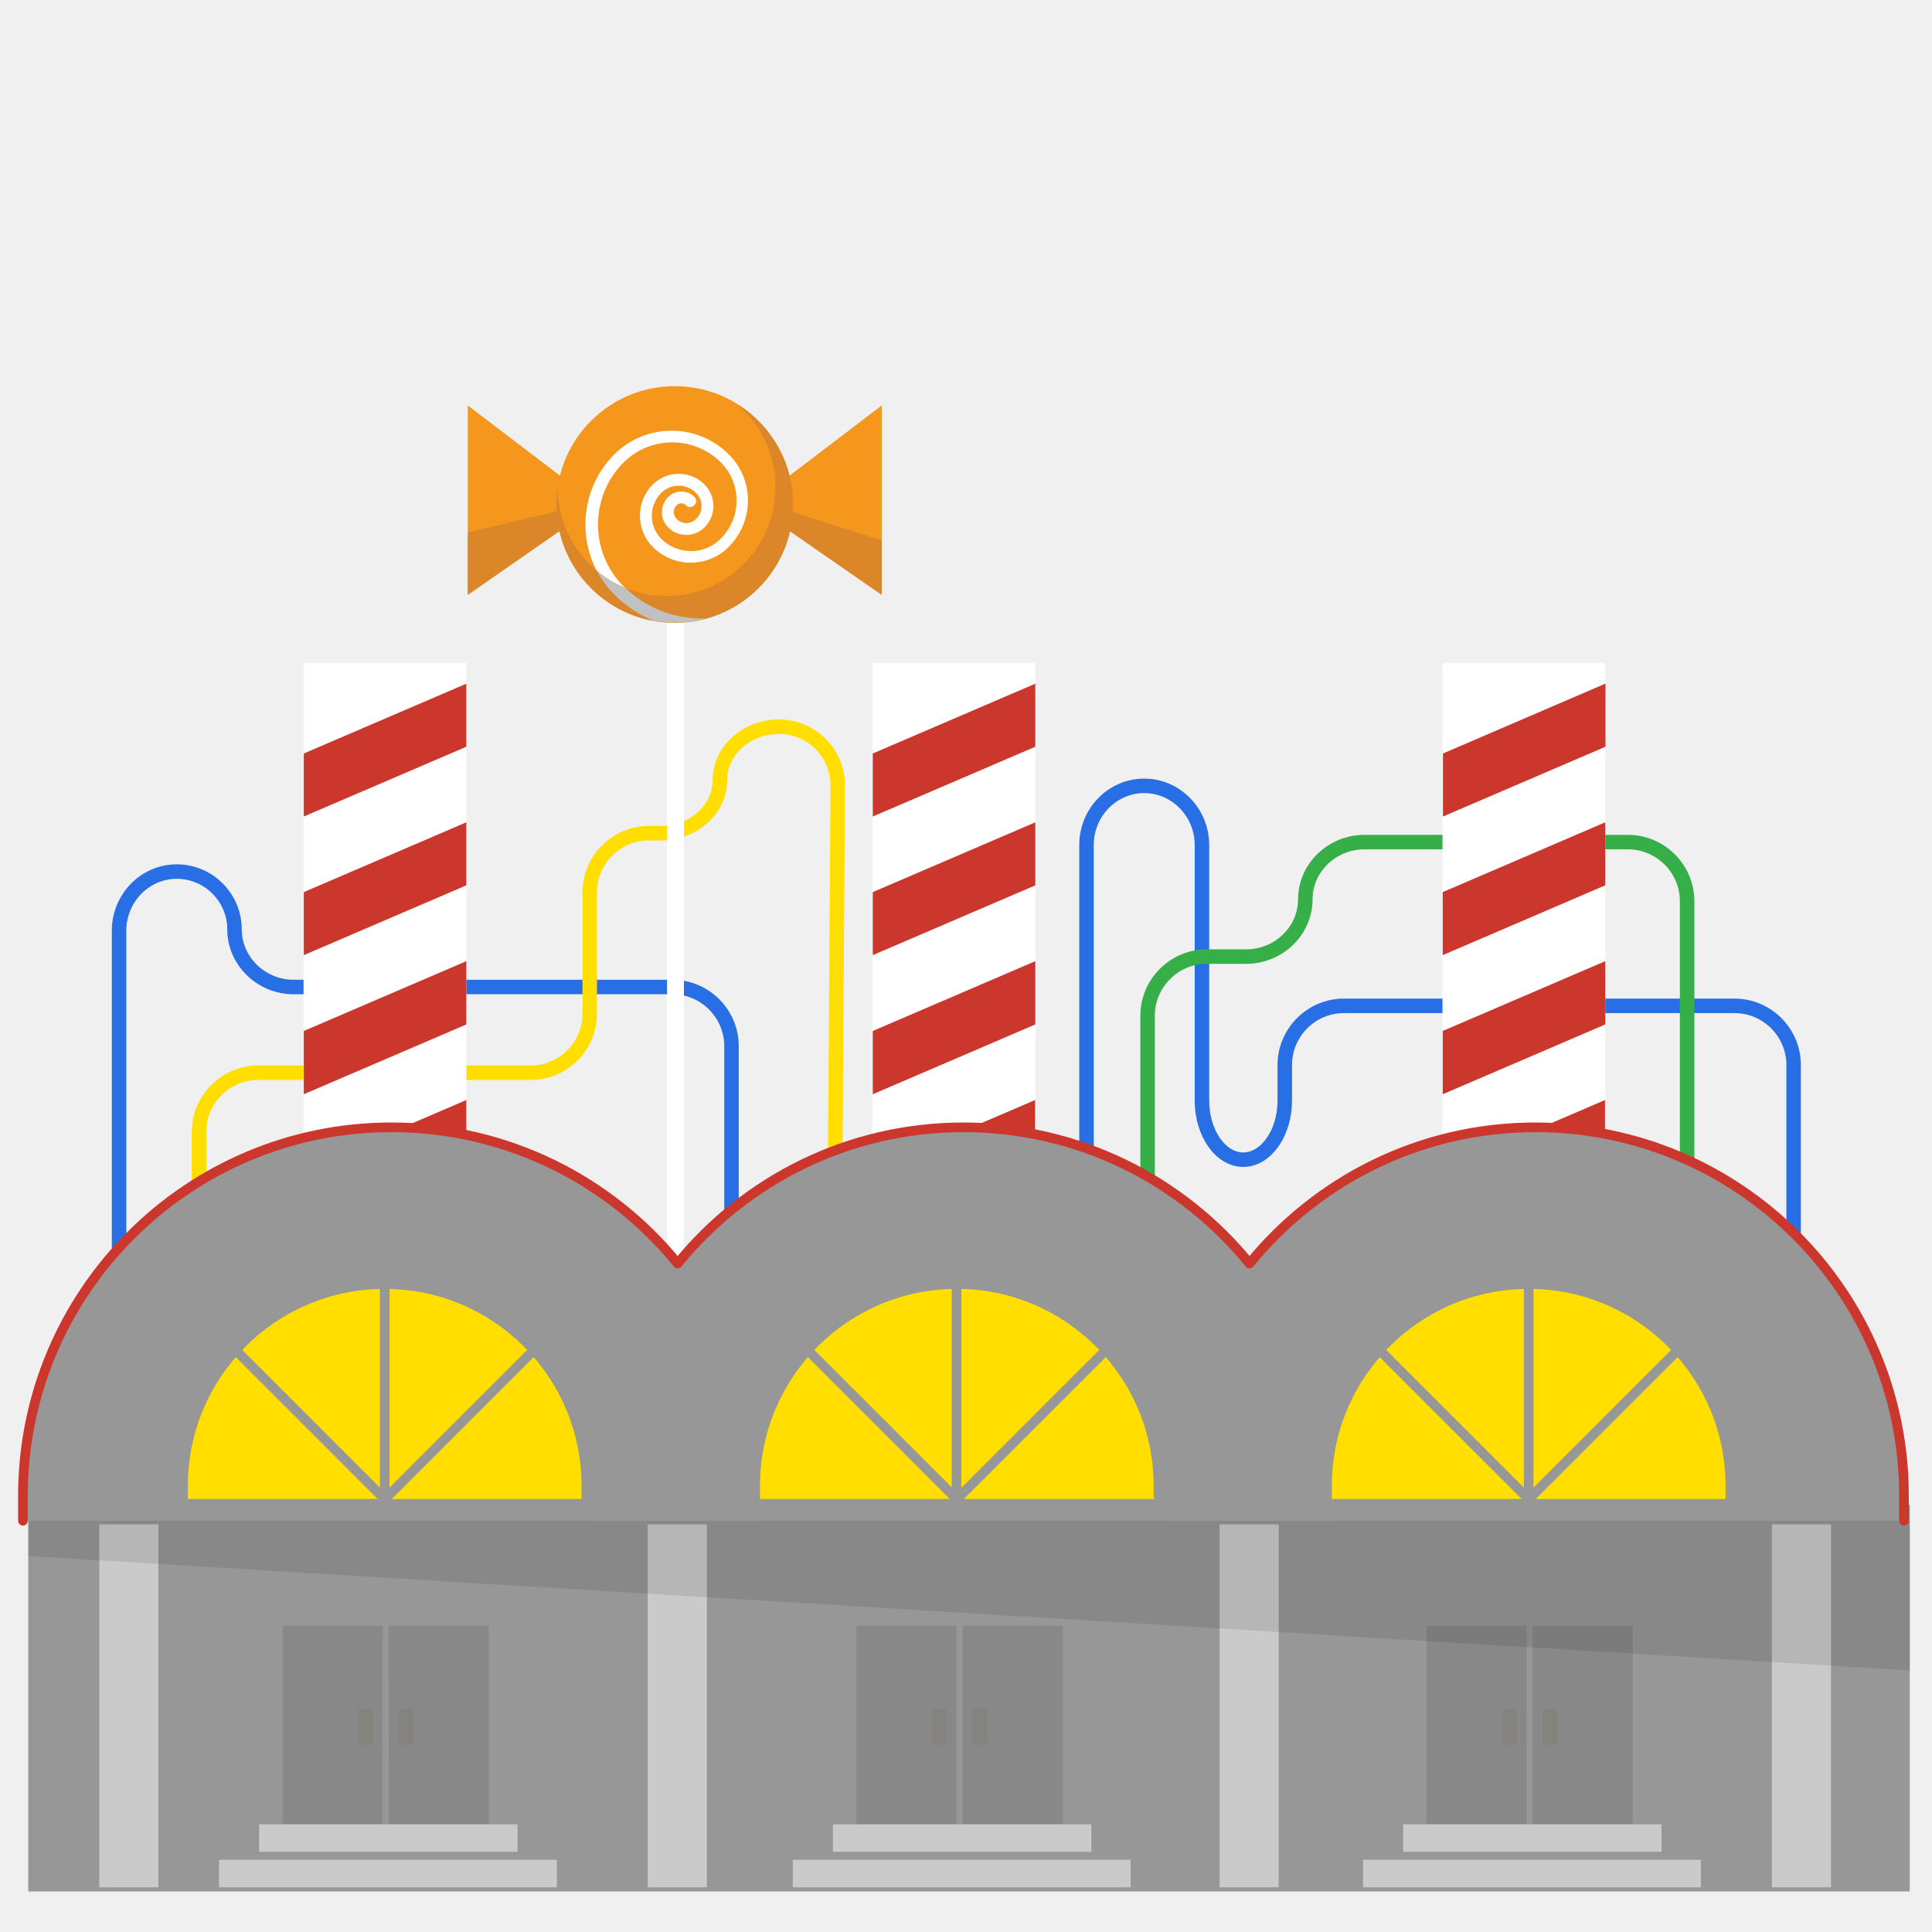
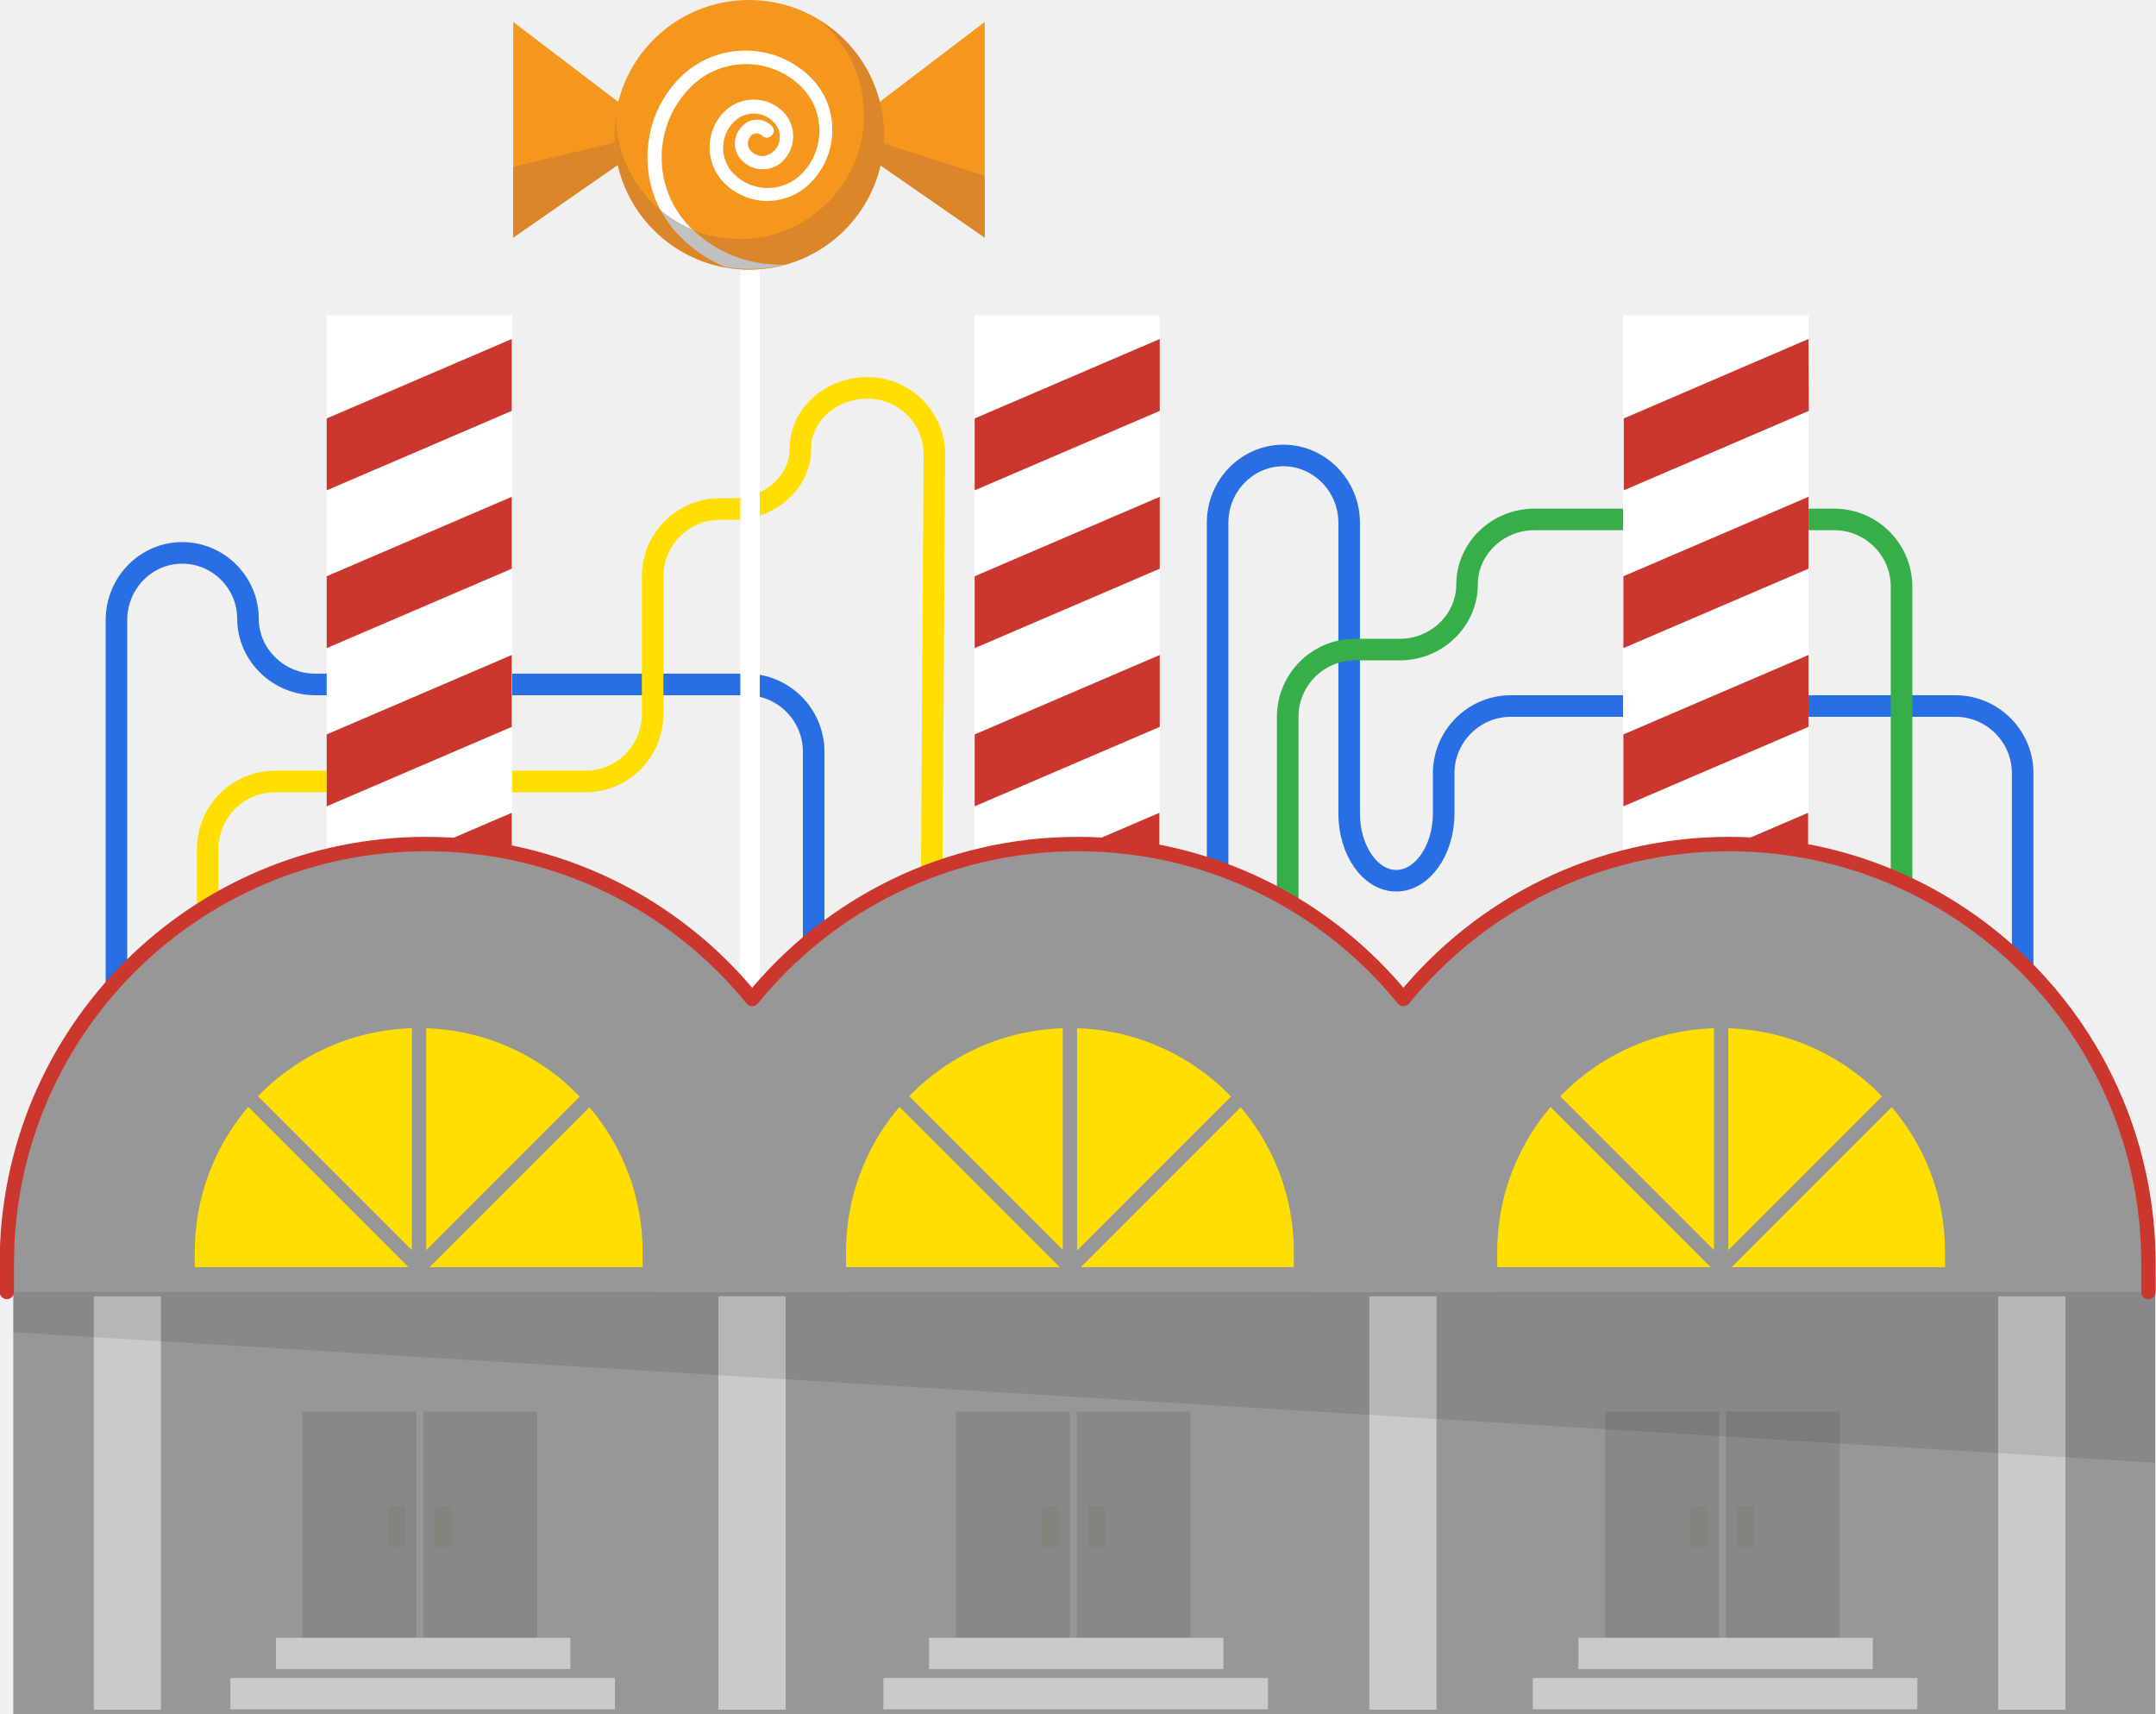
- <svg xmlns="http://www.w3.org/2000/svg" xmlns:xlink="http://www.w3.org/1999/xlink" version="1.1" id="Layer_1" x="0px" y="0px" viewBox="0 0 800 800" enable-background="new 0 0 800 800" xml:space="preserve">
-   <path fill="#979797" d="M11.7 623.1h779.1v160.1H11.7V623.1z" />
-   <path fill="#CACACA" d="M41.1 631.2h24.5v150.3H41.1V631.2z M268.2 631.2h24.5v150.3h-24.5V631.2z M505 631.2h24.5v150.3H505V631.2z M733.7 631.2h24.5v150.3h-24.5L733.7 631.2L733.7 631.2z" />
-   <path opacity="0.1" enable-background="new    " d="M790.9 691.7L11.7 644.3v-21.2h779.1V691.7L790.9 691.7z" />
-   <path fill="#F5961D" d="M234.7 199.1l-41-31.2v78.4l45.9-31.9L234.7 199.1L234.7 199.1z" />
-   <path fill="#DA8629" enable-background="new    " d="M234.7 210.7l-41 9.8v25.8l45.9-31.9L234.7 210.7L234.7 210.7z" />
-   <path fill="#F5961D" d="M324.1 199.1l41-31.2v78.4l-46-31.9L324.1 199.1L324.1 199.1z" />
-   <path fill="#DA8629" enable-background="new    " d="M324.1 210.7l41 13.1v22.5l-46-31.9L324.1 210.7L324.1 210.7z" />
+ <svg xmlns="http://www.w3.org/2000/svg" xmlns:xlink="http://www.w3.org/1999/xlink" version="1.1" id="Layer_1" x="0px" y="0px" viewBox="5.3 212.3 599.9 476.8" enable-background="new 5.3 212.3 599.9 476.8" xml:space="preserve">
+   <path fill="#979797" d="M9 566.7h596v122.5H9V566.7z" />
+   <path fill="#CACACA" d="M31.4 572.9h18.7v115H31.4V572.9z M205.2 572.9h18.7v115h-18.7V572.9z M386.3 572.9h18.7v115h-18.7V572.9z M561.3 572.9H580v115h-18.7V572.9L561.3 572.9z" />
+   <path opacity="0.1" enable-background="new    " d="M605 619.2L9 582.9v-16.2h596L605 619.2L605 619.2z" />
+   <path fill="#F5961D" d="M179.5 242.3l-31.4-23.9v60l35.1-24.4L179.5 242.3L179.5 242.3z" />
+   <path fill="#DA8629" d="M179.5 251.2l-31.4 7.5v19.7l35.1-24.4L179.5 251.2L179.5 251.2z" />
+   <path fill="#F5961D" d="M247.9 242.3l31.4-23.9v60L244.1 254L247.9 242.3L247.9 242.3z" />
+   <path fill="#DA8629" d="M247.9 251.2l31.4 10v17.2L244.1 254L247.9 251.2L247.9 251.2z" />
  <g>
-     <path fill="none" stroke="#286EE4" stroke-width="6" stroke-miterlimit="10" d="M49.3 544.7V385.4c0-13.5 10.7-24.5 23.9-24.5 s23.9 10.8 23.9 23.9c0 13.1 11 23.9 24.5 23.9h156.8c13.5 0 24.5 11 24.5 24.5v89.4c0 13.5 11 24.5 24.5 24.5h98 c13.5 0 24.5-11 24.5-24.5V349.9c0-13.5 10.7-24.5 23.9-24.5c13.1 0 23.9 11 23.9 24.5v105.8c0 13.5 7.7 24.5 17.1 24.5 c9.4 0 17.2-11 17.2-24.5V441c0-13.5 11-24.5 24.5-24.5h161.7c13.5 0 24.5 11 24.5 24.5v134.8" />
-     <path fill="none" stroke="#36AF49" stroke-width="6" stroke-miterlimit="10" d="M698.6 514.5V373.2c0-13.5-11-24.5-24.5-24.5H565 c-13.5 0-24.5 10.7-24.5 23.7c0 13-11 23.7-24.5 23.7h-16.3c-13.5 0-24.5 11-24.5 24.5v93.9" />
-     <path fill="none" stroke="#FFDE00" stroke-width="6" stroke-miterlimit="10" d="M345.8 489.6l1.1-164.2 c0.1-13.5-10.9-24.5-24.3-24.5c-13.5 0-24.5 9.9-24.5 22.1s-11 22-24.5 22h-4.9c-13.5 0-24.5 11-24.5 24.5v50.2 c0 13.5-11 24.5-24.5 24.5H106.9c-13.5 0-24.5 11-24.5 24.5v41.7" />
+     <path fill="none" stroke="#286EE4" stroke-width="6" stroke-miterlimit="10" d="M37.7 506.7V384.8c0-10.3 8.2-18.7 18.3-18.7 s18.3 8.3 18.3 18.3s8.4 18.3 18.7 18.3h120c10.3 0 18.7 8.4 18.7 18.7v68.4c0 10.3 8.4 18.7 18.7 18.7h75 c10.3 0 18.7-8.4 18.7-18.7V357.7c0-10.3 8.2-18.7 18.3-18.7c10 0 18.3 8.4 18.3 18.7v80.9c0 10.3 5.9 18.7 13.1 18.7 s13.2-8.4 13.2-18.7v-11.2c0-10.3 8.4-18.7 18.7-18.7h123.7c10.3 0 18.7 8.4 18.7 18.7v103.1" />
+     <path fill="none" stroke="#36AF49" stroke-width="6" stroke-miterlimit="10" d="M534.4 483.6V375.5c0-10.3-8.4-18.7-18.7-18.7 h-83.5c-10.3 0-18.7 8.2-18.7 18.1c0 9.9-8.4 18.1-18.7 18.1h-12.5c-10.3 0-18.7 8.4-18.7 18.7v71.8" />
+     <path fill="none" stroke="#FFDE00" stroke-width="6" stroke-miterlimit="10" d="M264.5 464.5l0.8-125.6 c0.1-10.3-8.3-18.7-18.6-18.7c-10.3 0-18.7 7.6-18.7 16.9s-8.4 16.8-18.7 16.8h-3.7c-10.3 0-18.7 8.4-18.7 18.7v38.4 c0 10.3-8.4 18.7-18.7 18.7H81.8c-10.3 0-18.7 8.4-18.7 18.7v31.9" />
  </g>
-   <path fill="#FFFFFF" d="M125.7 274.5h67.4v235.2h-67.4L125.7 274.5L125.7 274.5z" />
-   <path fill="#CB372D" d="M193.1 283.1L125.8 312v26.1l67.3-28.9V283.1L193.1 283.1z M193.1 340.5l-67.3 28.9v26.1l67.3-28.9V340.5 L193.1 340.5z M125.8 453.1l67.3-28.9V398l-67.3 28.9V453.1z M125.8 509.7h2l65.3-28.1v-26.1l-67.3 28.9V509.7L125.8 509.7z" />
-   <path fill="#FFFFFF" d="M361.3 274.5h67.4v235.2h-67.4V274.5z" />
-   <path fill="#CB372D" d="M428.7 283.1L361.4 312v26.1l67.3-28.9V283.1L428.7 283.1z M428.7 340.5l-67.3 28.9v26.1l67.3-28.9V340.5 L428.7 340.5z M361.4 453.1l67.3-28.9V398l-67.3 28.9V453.1z M361.4 509.7h2l65.2-28.1v-26.1l-67.3 28.9V509.7L361.4 509.7z" />
-   <path fill="#FFFFFF" d="M597.3 274.5h67.4v235.2h-67.4V274.5z" />
-   <path fill="#CB372D" d="M664.7 283.1L597.5 312v26.1l67.3-28.9V283.1L664.7 283.1z M664.7 340.5l-67.3 28.9v26.1l67.3-28.9V340.5 L664.7 340.5z M597.4 453.1l67.3-28.9V398l-67.3 28.9V453.1L597.4 453.1z M597.4 509.7h2l65.2-28.1v-26.1l-67.3 28.9V509.7 L597.4 509.7z" />
-   <path fill="#FFFFFF" d="M276.2 257.3h7v284.9h-7V257.3z" />
-   <circle fill="#F5961D" cx="279.4" cy="208.9" r="49" />
-   <path fill="#FFFFFF" d="M292.2 256.2c-12.3 0.4-24.7-4-34-13.4c-14.1-14.1-14.1-37.1 0-51.3c11.1-11.1 29.2-11.1 40.3 0 c4.2 4.2 6.5 9.8 6.5 15.8c0 6-2.4 11.6-6.6 15.8c-3.3 3.3-7.6 5.1-12.3 5.1c-4.6 0-9-1.8-12.3-5.1c-5.2-5.2-5.2-13.7 0-19 c1.9-1.9 4.5-3 7.2-3h0c2.7 0 5.3 1.1 7.2 3c1.5 1.5 2.3 3.4 2.3 5.4c0 2.1-0.8 4-2.3 5.4c-1.1 1.1-2.5 1.7-4 1.7h0 c-1.5 0-2.9-0.6-4-1.7c-1.6-1.6-1.6-4.2 0-5.7c0.5-0.5 1.2-0.8 1.9-0.8c0.7 0 1.4 0.3 1.9 0.8c0.9 1 2.5 1 3.5 0c1-0.9 1-2.5 0-3.5 c-1.4-1.4-3.4-2.2-5.4-2.2h0c-2 0-3.9 0.8-5.4 2.3c-3.5 3.5-3.5 9.2 0 12.6c2 2 4.6 3.1 7.5 3.1h0c2.8 0 5.5-1.1 7.5-3.1 c2.4-2.4 3.7-5.5 3.7-8.9c0-3.4-1.3-6.5-3.7-8.9c-2.9-2.9-6.7-4.4-10.7-4.4c-4 0-7.8 1.6-10.7 4.4c-7.1 7.1-7.1 18.7 0 25.9 c4.2 4.2 9.8 6.5 15.7 6.5s11.5-2.3 15.7-6.5c5.1-5.1 8-12 8-19.2c0-7.3-2.8-14.1-8-19.2c-13-13-34.2-13-47.3 0 c-16 16-16 42.2 0 58.2c4.8 4.8 10.3 8.4 16.1 10.8c2.8 0.5 5.6 0.8 8.6 0.8C283.8 257.9 288.1 257.2 292.2 256.2" />
-   <path fill="#DA8629" enable-background="new    " d="M305.3 167.4c9.7 8.3 15.8 20.5 15.8 34.3c0 24.9-20.2 45.1-45.1 45.1 c-24.7 0-44.7-19.8-45.1-44.5c-0.3 2.2-0.5 4.4-0.5 6.6c0 27.1 21.9 49 49 49c27.1 0 49-21.9 49-49 C328.4 191.4 319.2 176 305.3 167.4" />
-   <path fill="#979797" d="M9.5 629.7v-10.3c0-84.3 68.3-152.6 152.6-152.6c84.3 0 152.6 68.4 152.6 152.6v10.3H9.5" />
-   <path fill="#FFDE00" d="M77.8 620.7v-5.5c0-45 36.5-81.5 81.5-81.5c45 0 81.5 36.5 81.5 81.5v5.5L77.8 620.7" />
-   <path fill="none" stroke="#979797" stroke-width="4" stroke-miterlimit="10" d="M159.3 515.4v105.8 M159.3 620.8l-64.7-64.7 M159.3 620.8l64.7-64.7" />
-   <path fill="#979797" d="M246.3 629.7v-10.3c0-84.3 68.3-152.6 152.6-152.6c84.3 0 152.6 68.4 152.6 152.6v10.3H246.3" />
-   <path fill="#FFDE00" d="M314.7 620.7v-5.5c0-45 36.5-81.5 81.5-81.5c45 0 81.5 36.5 81.5 81.5v5.5L314.7 620.7" />
-   <path fill="none" stroke="#979797" stroke-width="4" stroke-miterlimit="10" d="M396.1 515.4v105.8 M396.2 620.8l-64.7-64.7 M396.2 620.8l64.7-64.7" />
-   <path fill="#979797" d="M483.1 629.7v-10.3c0-84.3 68.3-152.6 152.6-152.6c84.3 0 152.6 68.4 152.6 152.6v10.3H483.1" />
-   <path fill="none" stroke="#CB372D" stroke-width="4" stroke-linecap="round" stroke-linejoin="round" stroke-miterlimit="10" d=" M788.4 629.7v-10.3c0-84.3-68.4-152.6-152.6-152.6c-47.8 0-90.4 22-118.4 56.4c-28-34.4-70.6-56.4-118.4-56.4s-90.4 22-118.4 56.4 c-28-34.4-70.7-56.4-118.5-56.4c-84.3 0-152.6 68.4-152.6 152.6v10.3" />
-   <path fill="#FFDE00" d="M551.5 620.7v-5.5c0-45 36.5-81.5 81.5-81.5c45 0 81.5 36.5 81.5 81.5v5.5L551.5 620.7" />
-   <path fill="none" stroke="#979797" stroke-width="4" stroke-miterlimit="10" d="M633 515.4v105.8 M633 620.8l-64.7-64.7 M633 620.8 l64.7-64.7" />
-   <path opacity="0.1" enable-background="new    " d="M117 673.2h41.5v83.5H117V673.2z" />
-   <path fill="#85837D" d="M148.3 707.6h6v14.8h-6L148.3 707.6L148.3 707.6z" />
-   <path opacity="0.1" enable-background="new    " d="M160.9 673.2h41.5v83.5H161L160.9 673.2L160.9 673.2z" />
-   <path fill="#85837D" d="M165.1 707.6h6v14.8h-6V707.6L165.1 707.6z" />
-   <path fill="#CACACA" d="M107.3 755.4h107v11.4h-107V755.4z M90.7 770.1h139.9v11.4H90.7L90.7 770.1L90.7 770.1z" />
-   <path opacity="0.1" enable-background="new    " d="M354.6 673.2h41.5v83.5h-41.5V673.2z" />
-   <path fill="#85837D" d="M386 707.6h6v14.8h-6V707.6L386 707.6z" />
-   <path opacity="0.1" enable-background="new    " d="M398.6 673.2h41.5v83.5h-41.5V673.2z" />
-   <path fill="#85837D" d="M402.8 707.6h6v14.8h-6V707.6L402.8 707.6z" />
-   <path fill="#CACACA" d="M344.9 755.4h107v11.4h-107V755.4z M328.3 770.1h139.9v11.4H328.3V770.1L328.3 770.1z" />
-   <path opacity="0.1" enable-background="new    " d="M590.7 673.2h41.5v83.5h-41.5V673.2z" />
-   <path fill="#85837D" d="M622 707.6h6v14.8h-6L622 707.6L622 707.6z" />
-   <path opacity="0.1" enable-background="new    " d="M634.6 673.2h41.5v83.5h-41.5L634.6 673.2L634.6 673.2z" />
-   <path fill="#85837D" d="M638.8 707.6h6v14.8h-6V707.6L638.8 707.6z" />
-   <path fill="#CACACA" d="M581 755.4h107v11.4H581V755.4z M564.4 770.1h139.9v11.4H564.4V770.1L564.4 770.1z" />
+   <path fill="#FFFFFF" d="M96.2 300h51.6v179.9H96.2V300L96.2 300z" />
+   <path fill="#CB372D" d="M147.7 306.6l-51.5 22.1v20l51.5-22.1V306.6L147.7 306.6z M147.7 350.5l-51.5 22.1v20l51.5-22.1V350.5 L147.7 350.5z M96.2 436.6l51.5-22.1v-20l-51.5 22.1V436.6z M96.2 479.9h1.5l50-21.5v-20l-51.5 22.1V479.9L96.2 479.9z" />
+   <path fill="#FFFFFF" d="M276.4 300H328v179.9h-51.6V300z" />
+   <path fill="#CB372D" d="M328 306.6l-51.5 22.1v20l51.5-22.1V306.6L328 306.6z M328 350.5l-51.5 22.1v20l51.5-22.1V350.5L328 350.5z M276.5 436.6l51.5-22.1v-20l-51.5 22.1L276.5 436.6L276.5 436.6z M276.5 479.9h1.5l49.9-21.5v-20l-51.5 22.1L276.5 479.9 L276.5 479.9z" />
+   <path fill="#FFFFFF" d="M456.9 300h51.6v179.9h-51.6V300z" />
+   <path fill="#CB372D" d="M508.5 306.6l-51.4 22.1v20l51.5-22.1L508.5 306.6L508.5 306.6z M508.5 350.5L457 372.6v20l51.5-22.1V350.5 L508.5 350.5z M457 436.6l51.5-22.1v-20L457 416.6V436.6L457 436.6z M457 479.9h1.5l49.9-21.5v-20l-51.5 22.1L457 479.9L457 479.9z" />
+   <path fill="#FFFFFF" d="M211.3 286.8h5.4v217.9h-5.4V286.8z" />
+   <circle fill="#F5961D" cx="213.7" cy="249.8" r="37.5" />
+   <path fill="#FFFFFF" d="M223.5 286c-9.4 0.3-18.9-3.1-26-10.3c-10.8-10.8-10.8-28.4 0-39.2c8.5-8.5 22.3-8.5 30.8 0 c3.2 3.2 5 7.5 5 12.1s-1.8 8.9-5 12.1c-2.5 2.5-5.8 3.9-9.4 3.9c-3.5 0-6.9-1.4-9.4-3.9c-4-4-4-10.5 0-14.5 c1.5-1.5 3.4-2.3 5.5-2.3l0 0c2.1 0 4.1 0.8 5.5 2.3c1.1 1.1 1.8 2.6 1.8 4.1c0 1.6-0.6 3.1-1.8 4.1c-0.8 0.8-1.9 1.3-3.1 1.3l0 0 c-1.1 0-2.2-0.5-3.1-1.3c-1.2-1.2-1.2-3.2 0-4.4c0.4-0.4 0.9-0.6 1.5-0.6c0.5 0 1.1 0.2 1.5 0.6c0.7 0.8 1.9 0.8 2.7 0 c0.8-0.7 0.8-1.9 0-2.7c-1.1-1.1-2.6-1.7-4.1-1.7l0 0c-1.5 0-3 0.6-4.1 1.8c-2.7 2.7-2.7 7 0 9.6c1.5 1.5 3.5 2.4 5.7 2.4l0 0 c2.1 0 4.2-0.8 5.7-2.4c1.8-1.8 2.8-4.2 2.8-6.8s-1-5-2.8-6.8c-2.2-2.2-5.1-3.4-8.2-3.4c-3.1 0-6 1.2-8.2 3.4 c-5.4 5.4-5.4 14.3 0 19.8c3.2 3.2 7.5 5 12 5s8.8-1.8 12-5c3.9-3.9 6.1-9.2 6.1-14.7c0-5.6-2.1-10.8-6.1-14.7 c-9.9-9.9-26.2-9.9-36.2 0c-12.2 12.2-12.2 32.3 0 44.5c3.7 3.7 7.9 6.4 12.3 8.3c2.1 0.4 4.3 0.6 6.6 0.6 C217.1 287.3 220.4 286.8 223.5 286" />
+   <path fill="#DA8629" d="M233.6 218.1c7.4 6.3 12.1 15.7 12.1 26.2c0 19-15.5 34.5-34.5 34.5c-18.9 0-34.2-15.1-34.5-34 c-0.2 1.7-0.4 3.4-0.4 5c0 20.7 16.8 37.5 37.5 37.5s37.5-16.8 37.5-37.5C251.2 236.4 244.2 224.6 233.6 218.1" />
+   <path fill="#979797" d="M7.3 571.7v-7.9c0-64.5 52.2-116.7 116.7-116.7s116.7 52.3 116.7 116.7v7.9H7.3" />
+   <path fill="#FFDE00" d="M59.5 564.8v-4.2c0-34.4 27.9-62.3 62.3-62.3s62.3 27.9 62.3 62.3v4.2H59.5" />
+   <path fill="none" stroke="#979797" stroke-width="4" stroke-miterlimit="10" d="M121.9 484.3v80.9 M121.9 564.9l-49.5-49.5 M121.9 564.9l49.5-49.5" />
+   <path fill="#979797" d="M188.4 571.7v-7.9c0-64.5 52.2-116.7 116.7-116.7s116.7 52.3 116.7 116.7v7.9H188.4" />
+   <path fill="#FFDE00" d="M240.7 564.8v-4.2c0-34.4 27.9-62.3 62.3-62.3s62.3 27.9 62.3 62.3v4.2H240.7" />
+   <path fill="none" stroke="#979797" stroke-width="4" stroke-miterlimit="10" d="M303 484.3v80.9 M303.1 564.9l-49.5-49.5 M303.1 564.9l49.5-49.5" />
+   <path fill="#979797" d="M369.6 571.7v-7.9c0-64.5 52.2-116.7 116.7-116.7S603 499.4 603 563.8v7.9H369.6" />
+   <path fill="none" stroke="#CB372D" stroke-width="4" stroke-linecap="round" stroke-linejoin="round" stroke-miterlimit="10" d=" M603.1 571.7v-7.9c0-64.5-52.3-116.7-116.7-116.7c-36.6 0-69.2 16.8-90.6 43.1c-21.4-26.3-54-43.1-90.6-43.1s-69.2 16.8-90.6 43.1 c-21.4-26.3-54.1-43.1-90.7-43.1c-64.5 0-116.7 52.3-116.7 116.7v7.9" />
+   <path fill="#FFDE00" d="M421.9 564.8v-4.2c0-34.4 27.9-62.3 62.3-62.3s62.3 27.9 62.3 62.3v4.2H421.9" />
+   <path fill="none" stroke="#979797" stroke-width="4" stroke-miterlimit="10" d="M484.2 484.3v80.9 M484.2 564.9l-49.5-49.5 M484.2 564.9l49.5-49.5" />
+   <path opacity="0.1" enable-background="new    " d="M89.5 605h31.7v63.9H89.5V605z" />
+   <path fill="#85837D" d="M113.4 631.3h4.6v11.3h-4.6V631.3L113.4 631.3z" />
+   <path opacity="0.1" enable-background="new    " d="M123.1 605h31.7v63.9h-31.7L123.1 605L123.1 605z" />
+   <path fill="#85837D" d="M126.3 631.3h4.6v11.3h-4.6V631.3L126.3 631.3z" />
+   <path fill="#CACACA" d="M82.1 667.9h81.9v8.7H82.1V667.9z M69.4 679.1h107v8.7h-107V679.1L69.4 679.1z" />
+   <path opacity="0.1" enable-background="new    " d="M271.3 605H303v63.9h-31.7V605z" />
+   <path fill="#85837D" d="M295.3 631.3h4.6v11.3h-4.6V631.3L295.3 631.3z" />
+   <path opacity="0.1" enable-background="new    " d="M304.9 605h31.7v63.9h-31.7V605z" />
+   <path fill="#85837D" d="M308.1 631.3h4.6v11.3h-4.6V631.3L308.1 631.3z" />
+   <path fill="#CACACA" d="M263.8 667.9h81.9v8.7h-81.9V667.9z M251.1 679.1h107v8.7h-107V679.1L251.1 679.1z" />
+   <path opacity="0.1" enable-background="new    " d="M451.9 605h31.7v63.9h-31.7V605z" />
+   <path fill="#85837D" d="M475.8 631.3h4.6v11.3h-4.6V631.3L475.8 631.3z" />
+   <path opacity="0.1" enable-background="new    " d="M485.5 605h31.7v63.9h-31.7V605L485.5 605z" />
+   <path fill="#85837D" d="M488.7 631.3h4.6v11.3h-4.6V631.3L488.7 631.3z" />
+   <path fill="#CACACA" d="M444.5 667.9h81.9v8.7h-81.9V667.9z M431.8 679.1h107v8.7h-107V679.1L431.8 679.1z" />
  <g>
-     <defs>
-       <path id="SVGID_1_" d="M305.3 167.4c9.7 8.3 15.8 20.5 15.8 34.3c0 24.9-20.2 45.1-45.1 45.1c-24.7 0-44.7-19.8-45.1-44.5 c-0.3 2.2-0.5 4.4-0.5 6.6c0 27.1 21.9 49 49 49c27.1 0 49-21.9 49-49C328.4 191.4 319.2 176 305.3 167.4" />
-     </defs>
-     <clipPath id="SVGID_2_">
-       <use xlink:href="#SVGID_1_" overflow="visible" />
-     </clipPath>
-     <path clip-path="url(#SVGID_2_)" fill="#C1C1C1" d="M292.2 256.1c-12.3 0.4-24.7-4-34-13.4c-14.1-14.1-14.1-37.1 0-51.3 c11.1-11.1 29.2-11.1 40.3 0c4.2 4.2 6.5 9.8 6.5 15.8s-2.4 11.6-6.6 15.8c-3.3 3.3-7.6 5.1-12.3 5.1c-4.6 0-9-1.8-12.3-5.1 c-5.2-5.2-5.2-13.7 0-19c1.9-1.9 4.5-3 7.2-3h0c2.7 0 5.3 1.1 7.2 3c1.5 1.5 2.3 3.4 2.3 5.4c0 2.1-0.8 4-2.3 5.4 c-1.1 1.1-2.5 1.7-4 1.7h0c-1.5 0-2.9-0.6-4-1.7c-1.6-1.6-1.6-4.2 0-5.7c0.5-0.5 1.2-0.8 1.9-0.8c0.7 0 1.4 0.3 1.9 0.8 c0.9 1 2.5 1 3.5 0c1-0.9 1-2.5 0-3.5c-1.4-1.4-3.4-2.2-5.4-2.2h0c-2 0-3.9 0.8-5.4 2.3c-3.5 3.5-3.5 9.2 0 12.6 c2 2 4.6 3.1 7.5 3.1h0c2.8 0 5.5-1.1 7.5-3.1c2.4-2.4 3.7-5.5 3.7-8.9c0-3.4-1.3-6.5-3.7-8.9c-2.9-2.9-6.7-4.4-10.7-4.4 c-4 0-7.8 1.6-10.7 4.4c-7.1 7.1-7.1 18.7 0 25.9c4.2 4.2 9.8 6.5 15.7 6.5s11.5-2.3 15.7-6.5c5.1-5.1 8-12 8-19.2 c0-7.3-2.8-14.1-8-19.2c-13-13-34.2-13-47.3 0c-16 16-16 42.2 0 58.2c4.8 4.8 10.3 8.4 16.1 10.8c2.8 0.5 5.6 0.8 8.6 0.8 C283.9 257.8 288.2 257.1 292.2 256.1" />
+     <g>
+       <defs>
+         <path id="SVGID_1_" d="M233.6 218.1c7.4 6.3 12.1 15.7 12.1 26.2c0 19-15.5 34.5-34.5 34.5c-18.9 0-34.2-15.1-34.5-34 c-0.2 1.7-0.4 3.4-0.4 5c0 20.7 16.8 37.5 37.5 37.5s37.5-16.8 37.5-37.5C251.2 236.4 244.2 224.6 233.6 218.1" />
+       </defs>
+       <clipPath id="SVGID_2_">
+         <use xlink:href="#SVGID_1_" overflow="visible" />
+       </clipPath>
+       <path clip-path="url(#SVGID_2_)" fill="#C1C1C1" d="M223.5 285.9c-9.4 0.3-18.9-3.1-26-10.3c-10.8-10.8-10.8-28.4 0-39.2 c8.5-8.5 22.3-8.5 30.8 0c3.2 3.2 5 7.5 5 12.1c0 4.6-1.8 8.9-5 12.1c-2.5 2.5-5.8 3.9-9.4 3.9c-3.5 0-6.9-1.4-9.4-3.9 c-4-4-4-10.5 0-14.5c1.5-1.5 3.4-2.3 5.5-2.3l0 0c2.1 0 4.1 0.8 5.5 2.3c1.1 1.1 1.8 2.6 1.8 4.1c0 1.6-0.6 3.1-1.8 4.1 c-0.8 0.8-1.9 1.3-3.1 1.3l0 0c-1.1 0-2.2-0.5-3.1-1.3c-1.2-1.2-1.2-3.2 0-4.4c0.4-0.4 0.9-0.6 1.5-0.6c0.5 0 1.1 0.2 1.5 0.6 c0.7 0.8 1.9 0.8 2.7 0c0.8-0.7 0.8-1.9 0-2.7c-1.1-1.1-2.6-1.7-4.1-1.7l0 0c-1.5 0-3 0.6-4.1 1.8c-2.7 2.7-2.7 7 0 9.6 c1.5 1.5 3.5 2.4 5.7 2.4l0 0c2.1 0 4.2-0.8 5.7-2.4c1.8-1.8 2.8-4.2 2.8-6.8s-1-5-2.8-6.8c-2.2-2.2-5.1-3.4-8.2-3.4 c-3.1 0-6 1.2-8.2 3.4c-5.4 5.4-5.4 14.3 0 19.8c3.2 3.2 7.5 5 12 5s8.8-1.8 12-5c3.9-3.9 6.1-9.2 6.1-14.7 c0-5.6-2.1-10.8-6.1-14.7c-9.9-9.9-26.2-9.9-36.2 0c-12.2 12.2-12.2 32.3 0 44.5c3.7 3.7 7.9 6.4 12.3 8.3 c2.1 0.4 4.3 0.6 6.6 0.6C217.2 287.2 220.5 286.7 223.5 285.9" />
+     </g>
  </g>
</svg>
